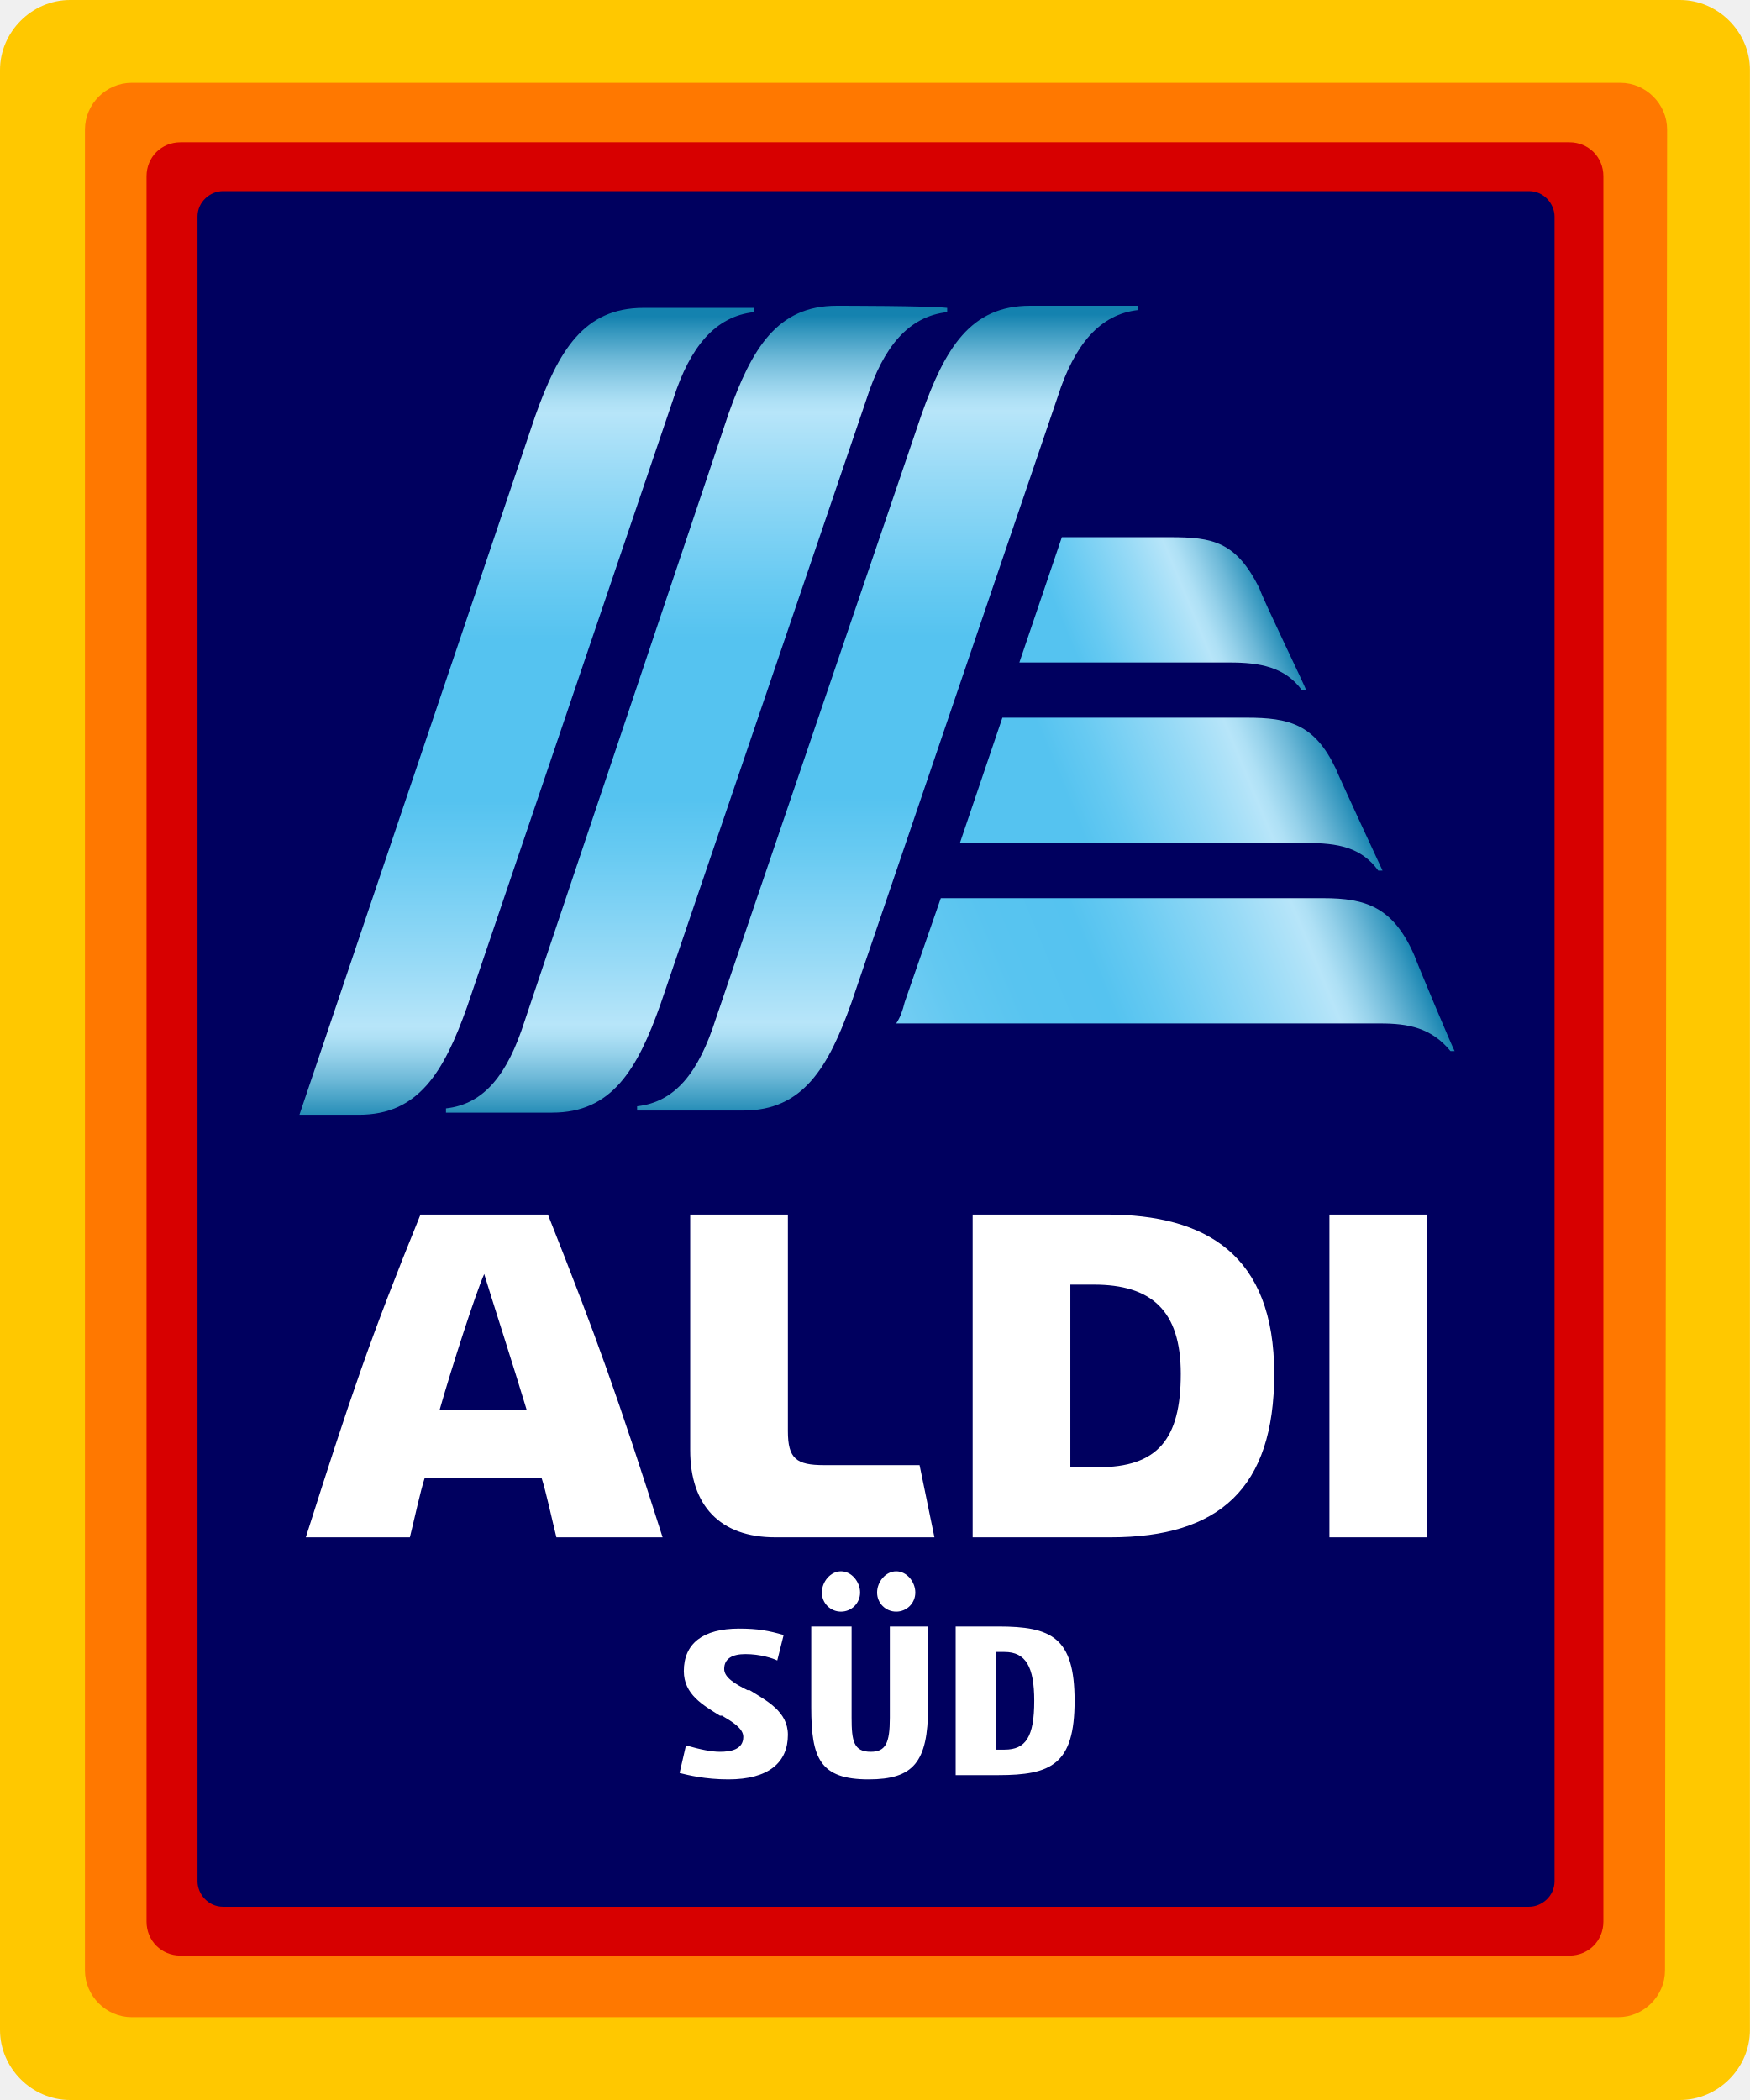
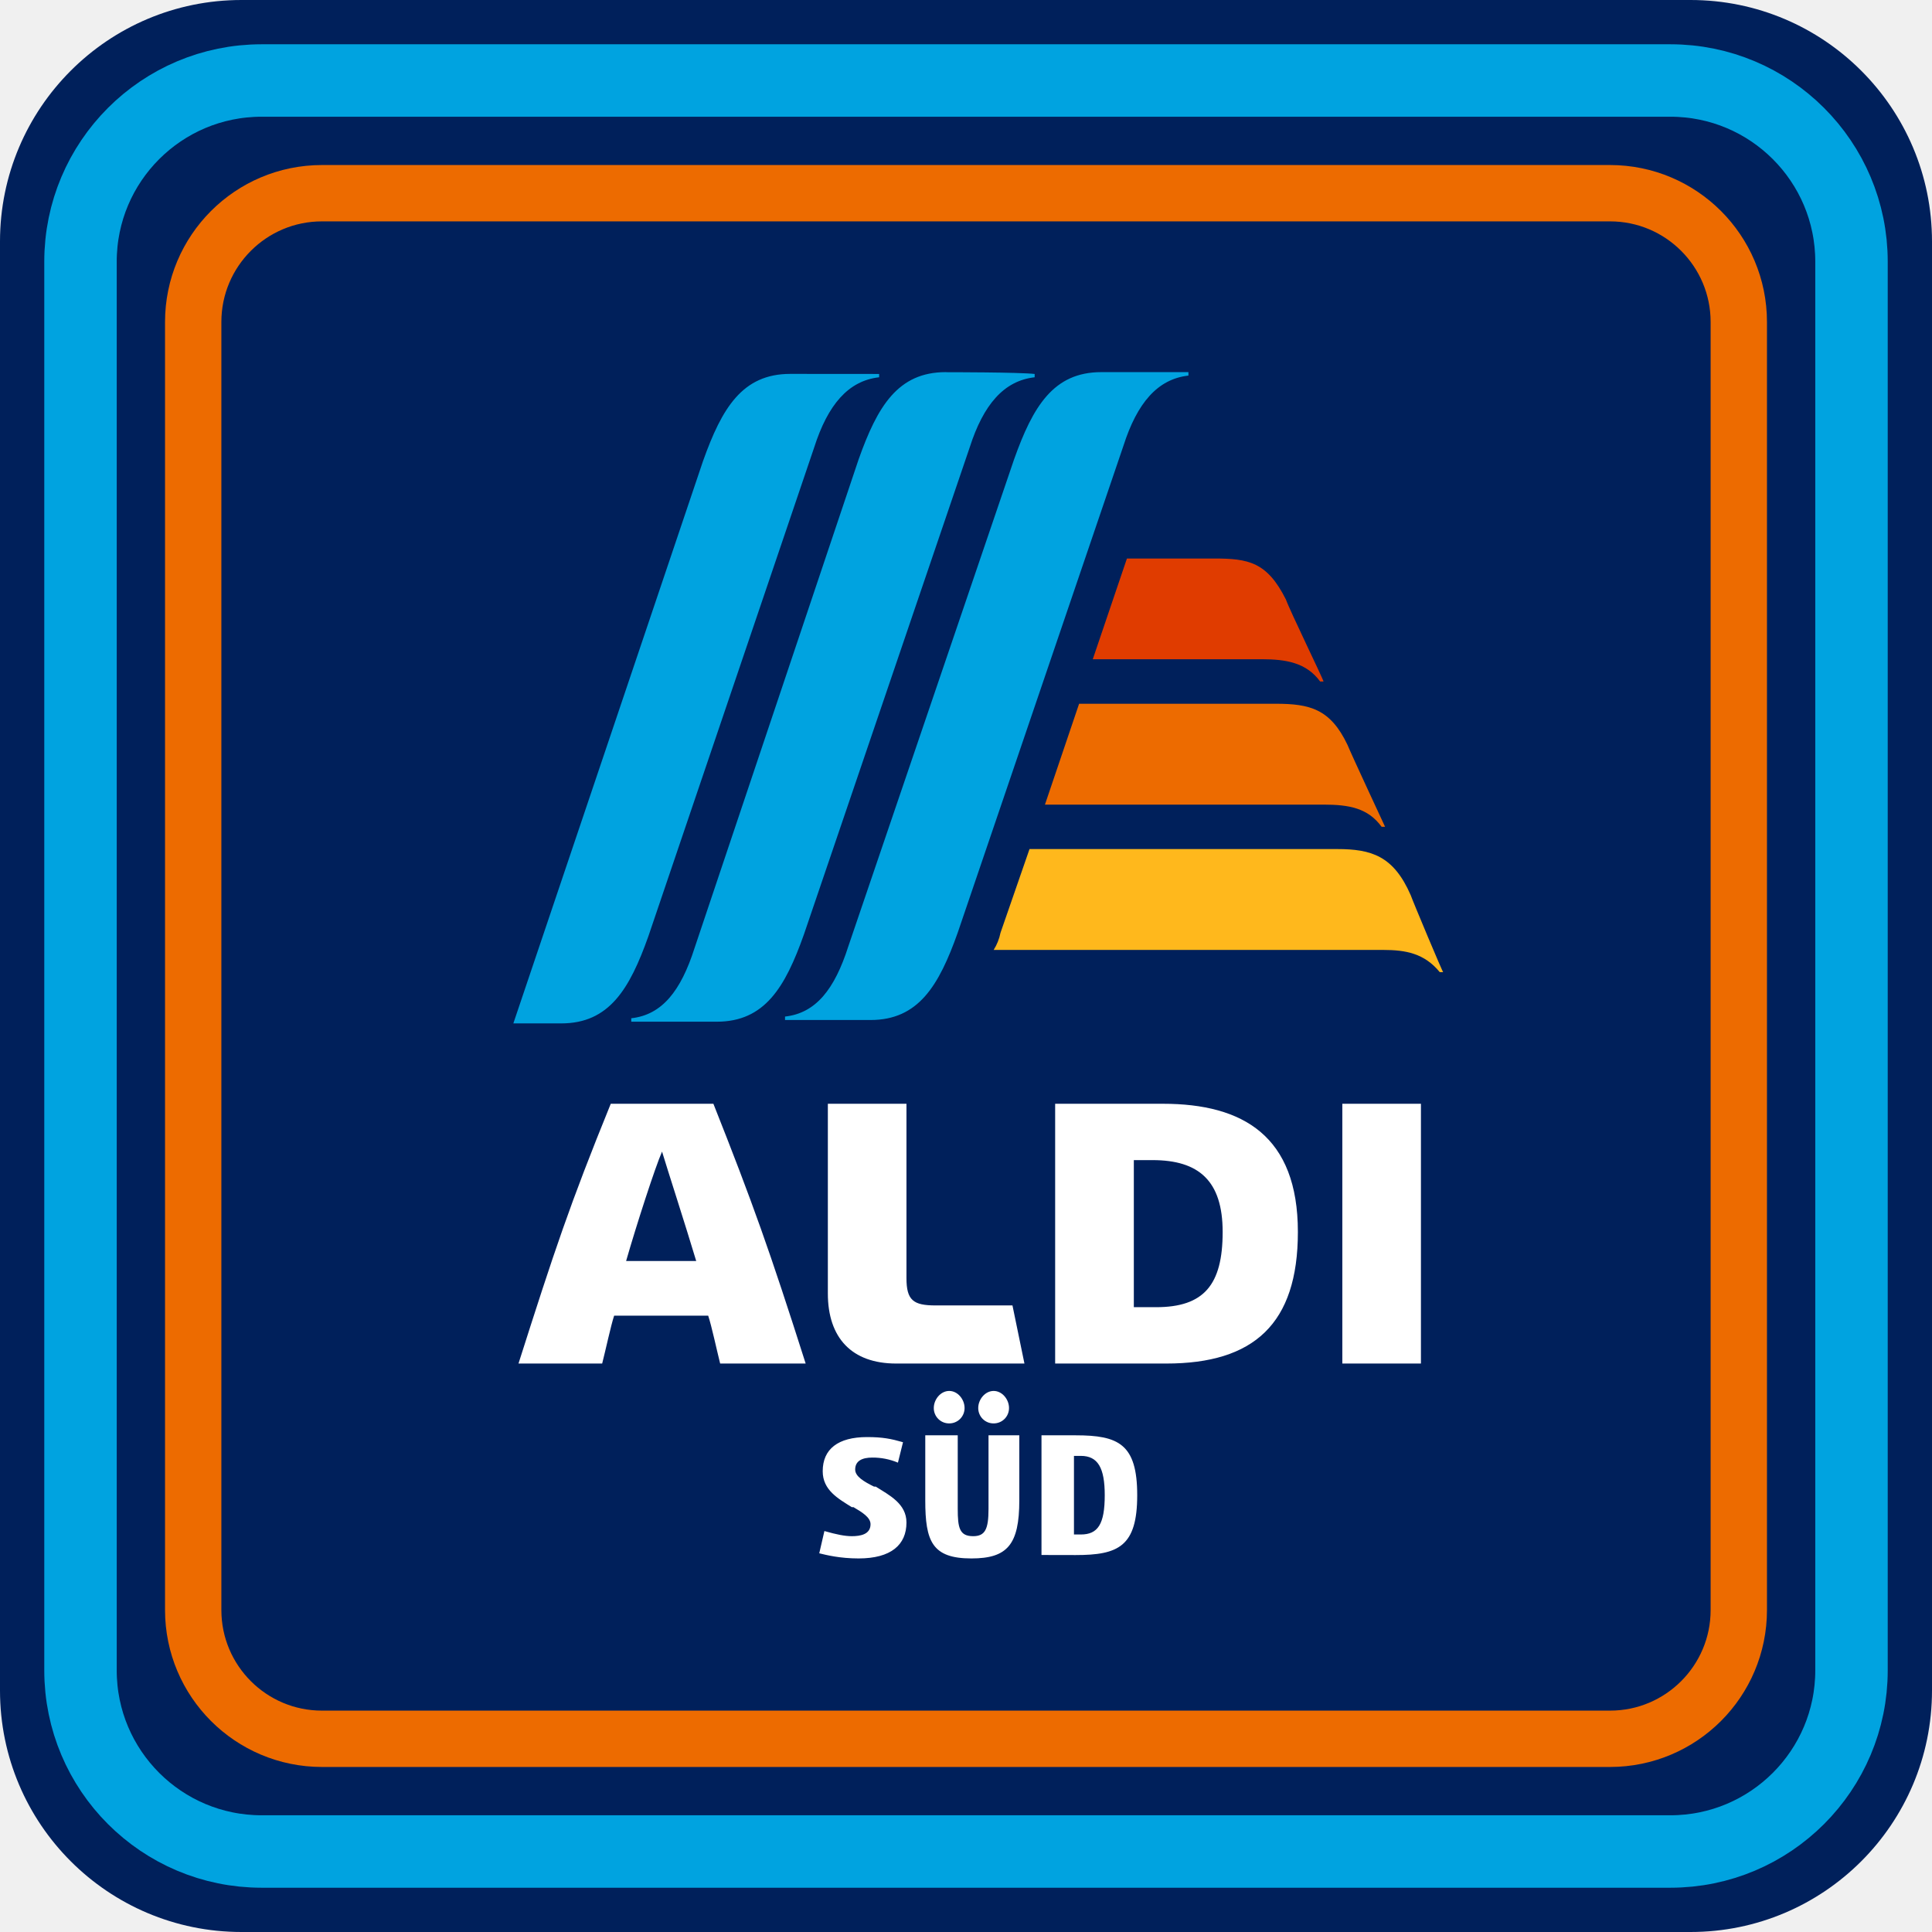
- <svg xmlns="http://www.w3.org/2000/svg" version="1.1" width="82.4" height="98.9" id="svg9256">
-   <defs id="defs9258">
-     <linearGradient x1="43.802" y1="50.357" x2="65.716" y2="59.434" id="f" gradientUnits="userSpaceOnUse" gradientTransform="matrix(1,0,0,-1,0,102)">
-       <stop id="stop9113" style="stop-color:#73cdf3;stop-opacity:1" offset="0" />
-       <stop id="stop9115" style="stop-color:#62c8f1;stop-opacity:1" offset="0.115" />
-       <stop id="stop9117" style="stop-color:#58c4f0;stop-opacity:1" offset="0.242" />
-       <stop id="stop9119" style="stop-color:#55c3f0;stop-opacity:1" offset="0.4" />
-       <stop id="stop9121" style="stop-color:#67caf2;stop-opacity:1" offset="0.497" />
-       <stop id="stop9123" style="stop-color:#97daf6;stop-opacity:1" offset="0.692" />
-       <stop id="stop9125" style="stop-color:#b7e5f9;stop-opacity:1" offset="0.81" />
-       <stop id="stop9127" style="stop-color:#aee0f5;stop-opacity:1" offset="0.832" />
-       <stop id="stop9129" style="stop-color:#95d1ea;stop-opacity:1" offset="0.869" />
-       <stop id="stop9131" style="stop-color:#6eb9d8;stop-opacity:1" offset="0.915" />
-       <stop id="stop9133" style="stop-color:#3798bf;stop-opacity:1" offset="0.969" />
-       <stop id="stop9135" style="stop-color:#1482af;stop-opacity:1" offset="1" />
-     </linearGradient>
-     <linearGradient x1="46.29" y1="59.992" x2="62.799" y2="66.83" id="e" gradientUnits="userSpaceOnUse" gradientTransform="matrix(1,0,0,-1,0,102)">
-       <stop id="stop9092" style="stop-color:#55c3f0;stop-opacity:1" offset="0.3" />
-       <stop id="stop9094" style="stop-color:#67caf2;stop-opacity:1" offset="0.409" />
-       <stop id="stop9096" style="stop-color:#97daf6;stop-opacity:1" offset="0.628" />
-       <stop id="stop9098" style="stop-color:#b7e5f9;stop-opacity:1" offset="0.76" />
-       <stop id="stop9100" style="stop-color:#aee0f5;stop-opacity:1" offset="0.788" />
-       <stop id="stop9102" style="stop-color:#95d1ea;stop-opacity:1" offset="0.835" />
-       <stop id="stop9104" style="stop-color:#6eb9d8;stop-opacity:1" offset="0.893" />
-       <stop id="stop9106" style="stop-color:#3798bf;stop-opacity:1" offset="0.961" />
-       <stop id="stop9108" style="stop-color:#1482af;stop-opacity:1" offset="1" />
-     </linearGradient>
-     <linearGradient x1="48.677" y1="69.646" x2="59.743" y2="74.23" id="d" gradientUnits="userSpaceOnUse" gradientTransform="matrix(1,0,0,-1,0,102)">
-       <stop id="stop9071" style="stop-color:#55c3f0;stop-opacity:1" offset="0.2" />
-       <stop id="stop9073" style="stop-color:#67caf2;stop-opacity:1" offset="0.316" />
-       <stop id="stop9075" style="stop-color:#97daf6;stop-opacity:1" offset="0.549" />
-       <stop id="stop9077" style="stop-color:#b7e5f9;stop-opacity:1" offset="0.69" />
-       <stop id="stop9079" style="stop-color:#aee0f5;stop-opacity:1" offset="0.727" />
-       <stop id="stop9081" style="stop-color:#95d1ea;stop-opacity:1" offset="0.786" />
-       <stop id="stop9083" style="stop-color:#6eb9d8;stop-opacity:1" offset="0.862" />
-       <stop id="stop9085" style="stop-color:#3798bf;stop-opacity:1" offset="0.949" />
-       <stop id="stop9087" style="stop-color:#1482af;stop-opacity:1" offset="1" />
-     </linearGradient>
-     <linearGradient x1="25.1" y1="49.1" x2="25.1" y2="87.1" id="c" gradientUnits="userSpaceOnUse" gradientTransform="matrix(1,0,0,-1,0,102)">
-       <stop id="stop9032" style="stop-color:#1482af;stop-opacity:1" offset="0" />
-       <stop id="stop9034" style="stop-color:#3798bf;stop-opacity:1" offset="0.02" />
-       <stop id="stop9036" style="stop-color:#6eb9d8;stop-opacity:1" offset="0.054" />
-       <stop id="stop9038" style="stop-color:#95d1ea;stop-opacity:1" offset="0.083" />
-       <stop id="stop9040" style="stop-color:#aee0f5;stop-opacity:1" offset="0.106" />
-       <stop id="stop9042" style="stop-color:#b7e5f9;stop-opacity:1" offset="0.12" />
-       <stop id="stop9044" style="stop-color:#97daf6;stop-opacity:1" offset="0.2" />
-       <stop id="stop9046" style="stop-color:#67caf2;stop-opacity:1" offset="0.334" />
-       <stop id="stop9048" style="stop-color:#55c3f0;stop-opacity:1" offset="0.4" />
-       <stop id="stop9050" style="stop-color:#55c3f0;stop-opacity:1" offset="0.6" />
-       <stop id="stop9052" style="stop-color:#67caf2;stop-opacity:1" offset="0.666" />
-       <stop id="stop9054" style="stop-color:#97daf6;stop-opacity:1" offset="0.8" />
-       <stop id="stop9056" style="stop-color:#b7e5f9;stop-opacity:1" offset="0.88" />
-       <stop id="stop9058" style="stop-color:#aee0f5;stop-opacity:1" offset="0.894" />
-       <stop id="stop9060" style="stop-color:#95d1ea;stop-opacity:1" offset="0.917" />
-       <stop id="stop9062" style="stop-color:#6eb9d8;stop-opacity:1" offset="0.947" />
-       <stop id="stop9064" style="stop-color:#3798bf;stop-opacity:1" offset="0.98" />
-       <stop id="stop9066" style="stop-color:#1482af;stop-opacity:1" offset="1" />
-     </linearGradient>
-     <linearGradient x1="42.1" y1="49.3" x2="42.1" y2="87.2" id="b" gradientUnits="userSpaceOnUse" gradientTransform="matrix(1,0,0,-1,0,102)">
-       <stop id="stop8993" style="stop-color:#1482af;stop-opacity:1" offset="0" />
-       <stop id="stop8995" style="stop-color:#3798bf;stop-opacity:1" offset="0.02" />
-       <stop id="stop8997" style="stop-color:#6eb9d8;stop-opacity:1" offset="0.054" />
-       <stop id="stop8999" style="stop-color:#95d1ea;stop-opacity:1" offset="0.083" />
-       <stop id="stop9001" style="stop-color:#aee0f5;stop-opacity:1" offset="0.106" />
-       <stop id="stop9003" style="stop-color:#b7e5f9;stop-opacity:1" offset="0.12" />
-       <stop id="stop9005" style="stop-color:#97daf6;stop-opacity:1" offset="0.2" />
-       <stop id="stop9007" style="stop-color:#67caf2;stop-opacity:1" offset="0.334" />
-       <stop id="stop9009" style="stop-color:#55c3f0;stop-opacity:1" offset="0.4" />
-       <stop id="stop9011" style="stop-color:#55c3f0;stop-opacity:1" offset="0.6" />
-       <stop id="stop9013" style="stop-color:#67caf2;stop-opacity:1" offset="0.666" />
-       <stop id="stop9015" style="stop-color:#97daf6;stop-opacity:1" offset="0.8" />
-       <stop id="stop9017" style="stop-color:#b7e5f9;stop-opacity:1" offset="0.88" />
-       <stop id="stop9019" style="stop-color:#aee0f5;stop-opacity:1" offset="0.894" />
-       <stop id="stop9021" style="stop-color:#95d1ea;stop-opacity:1" offset="0.917" />
-       <stop id="stop9023" style="stop-color:#6eb9d8;stop-opacity:1" offset="0.947" />
-       <stop id="stop9025" style="stop-color:#3798bf;stop-opacity:1" offset="0.98" />
-       <stop id="stop9027" style="stop-color:#1482af;stop-opacity:1" offset="1" />
-     </linearGradient>
-     <linearGradient x1="33.1" y1="49.2" x2="33.1" y2="87.139" id="a" gradientUnits="userSpaceOnUse" gradientTransform="matrix(1,0,0,-1,0,102)">
-       <stop id="stop8954" style="stop-color:#1482af;stop-opacity:1" offset="0" />
-       <stop id="stop8956" style="stop-color:#3798bf;stop-opacity:1" offset="0.02" />
-       <stop id="stop8958" style="stop-color:#6eb9d8;stop-opacity:1" offset="0.054" />
-       <stop id="stop8960" style="stop-color:#95d1ea;stop-opacity:1" offset="0.083" />
-       <stop id="stop8962" style="stop-color:#aee0f5;stop-opacity:1" offset="0.106" />
-       <stop id="stop8964" style="stop-color:#b7e5f9;stop-opacity:1" offset="0.12" />
-       <stop id="stop8966" style="stop-color:#97daf6;stop-opacity:1" offset="0.2" />
-       <stop id="stop8968" style="stop-color:#67caf2;stop-opacity:1" offset="0.334" />
-       <stop id="stop8970" style="stop-color:#55c3f0;stop-opacity:1" offset="0.4" />
-       <stop id="stop8972" style="stop-color:#55c3f0;stop-opacity:1" offset="0.6" />
-       <stop id="stop8974" style="stop-color:#67caf2;stop-opacity:1" offset="0.666" />
-       <stop id="stop8976" style="stop-color:#97daf6;stop-opacity:1" offset="0.8" />
-       <stop id="stop8978" style="stop-color:#b7e5f9;stop-opacity:1" offset="0.88" />
-       <stop id="stop8980" style="stop-color:#aee0f5;stop-opacity:1" offset="0.894" />
-       <stop id="stop8982" style="stop-color:#95d1ea;stop-opacity:1" offset="0.917" />
-       <stop id="stop8984" style="stop-color:#6eb9d8;stop-opacity:1" offset="0.947" />
-       <stop id="stop8986" style="stop-color:#3798bf;stop-opacity:1" offset="0.98" />
-       <stop id="stop8988" style="stop-color:#1482af;stop-opacity:1" offset="1" />
-     </linearGradient>
-   </defs>
-   <path d="m 82.4,95.6 c 0,1.8 -1.5,3.3 -3.3,3.3 H 3.3 C 1.5,98.9 0,97.4 0,95.6 V 3.3 C 0,1.5 1.5,0 3.3,0 h 75.8 c 1.8,0 3.3,1.5 3.3,3.3 v 92.3 z" id="path8943" style="fill:#ffc800" />
-   <path d="m 78.4,92.8 c 0,1.2 -1,2.2 -2.2,2.2 H 6.2 C 5,95 4,94 4,92.8 V 6.1 C 4,4.9 5,3.9 6.2,3.9 h 70.1 c 1.2,0 2.2,1 2.2,2.2 l -0.1,86.7 z" id="path8945" style="fill:#ff7800" />
-   <path d="m 75.5,90.5 c 0,0.9 -0.7,1.6 -1.6,1.6 H 8.5 C 7.6,92.1 6.9,91.4 6.9,90.5 V 8.3 C 6.9,7.4 7.6,6.7 8.5,6.7 h 65.4 c 0.9,0 1.6,0.7 1.6,1.6 v 82.2 z" id="path8947" style="fill:#d70000" />
-   <path d="m 73.2,88.6 c 0,0.7 -0.6,1.2 -1.2,1.2 H 10.5 C 9.8,89.8 9.3,89.2 9.3,88.6 V 10.2 C 9.3,9.5 9.9,9 10.5,9 H 72 c 0.7,0 1.2,0.6 1.2,1.2 v 78.4 z" id="path8949" style="fill:#00005f" />
-   <path d="m 40.9,83.8 c -2.3,0 -2.7,-1 -2.7,-3.4 v -3.8 h 1.9 v 4.3 c 0,1.1 0.1,1.6 0.9,1.6 0.7,0 0.9,-0.4 0.9,-1.6 v -4.3 h 1.8 v 3.8 c 0,2.6 -0.7,3.4 -2.8,3.4 z m 1.3,-7.9 c -0.5,0 -0.9,-0.4 -0.9,-0.9 0,-0.5 0.4,-1 0.9,-1 0.5,0 0.9,0.5 0.9,1 0,0.5 -0.4,0.9 -0.9,0.9 z m -2.6,0 c -0.5,0 -0.9,-0.4 -0.9,-0.9 0,-0.5 0.4,-1 0.9,-1 0.5,0 0.9,0.5 0.9,1 0,0.5 -0.4,0.9 -0.9,0.9 z m 5.4,7.7 v -7 h 2 c 2.5,0 3.6,0.5 3.6,3.5 0,3 -1.1,3.5 -3.6,3.5 h -2 z m 2.3,-1.2 c 1,0 1.4,-0.6 1.4,-2.3 0,-1.6 -0.4,-2.3 -1.4,-2.3 h -0.4 v 4.6 h 0.4 z m -13,1.4 c -1.1,0 -1.9,-0.2 -2.3,-0.3 l 0.3,-1.3 c 0.7,0.2 1.2,0.3 1.6,0.3 0.5,0 1.1,-0.1 1.1,-0.7 0,-0.4 -0.5,-0.7 -1,-1 h -0.1 c -0.8,-0.5 -1.7,-1 -1.7,-2.1 0,-1.3 0.9,-2 2.6,-2 0.9,0 1.4,0.1 2.1,0.3 l -0.3,1.2 c -0.2,-0.1 -0.8,-0.3 -1.5,-0.3 -0.6,0 -1,0.2 -1,0.7 0,0.4 0.5,0.7 1.1,1 h 0.1 c 0.8,0.5 1.8,1 1.8,2.1 0,1.3 -0.9,2.1 -2.8,2.1 z M 26.2,72.4 C 26,71.6 25.7,70.2 25.5,69.6 H 20 c -0.2,0.6 -0.5,2 -0.7,2.8 h -4.9 c 2.1,-6.6 3,-9.3 5.4,-15.2 h 6 c 2.3,5.8 3.3,8.6 5.4,15.2 h -5 z m -5.5,-6 h 4.1 c -0.6,-2 -1.7,-5.4 -2,-6.4 -0.4,0.9 -1.5,4.3 -2.1,6.4 z m 15.8,6 c -2.6,0 -4,-1.5 -4,-4.1 V 57.2 h 4.6 v 10.2 c 0,1.3 0.4,1.6 1.7,1.6 h 4.5 L 44,72.4 H 36.5 z M 62.6,57.2 h 4.6 V 72.4 H 62.6 z M 45.8,72.4 V 57.2 h 6.3 c 4.7,0 7.9,1.9 7.9,7.5 0,5.4 -2.6,7.7 -7.7,7.7 h -6.5 z m 4.6,-3.3 h 1.3 c 2.8,0 3.9,-1.3 3.9,-4.4 0,-3 -1.4,-4.2 -4.1,-4.2 h -1.1 v 8.6 z" id="path8951" style="fill:#ffffff" />
-   <path d="m 39.4,14.4 c -2.8,0 -4,2 -5.1,5.1 L 24.7,48.1 C 23.9,50.6 22.8,52 21,52.2 v 0.2 h 5 c 2.8,0 4,-2 5.1,-5.1 l 9.7,-28.5 c 0.8,-2.5 2,-3.9 3.8,-4.1 v -0.2 c -0.9,-0.1 -5,-0.1 -5.2,-0.1 z" id="path8990" style="fill:url(#a)" />
-   <path d="m 48.5,14.4 c -2.8,0 -4,2 -5.1,5.1 L 33.7,48 c -0.8,2.5 -1.9,3.9 -3.7,4.1 v 0.2 h 5 c 2.8,0 4,-2 5.1,-5.1 l 9.7,-28.5 c 0.8,-2.5 2,-3.9 3.8,-4.1 v -0.2 h -5.1 z" id="path9029" style="fill:url(#b)" />
-   <path d="m 30.3,14.5 c -2.8,0 -4,2 -5.1,5.1 L 14.1,52.5 h 2.8 c 2.8,0 4,-2 5.1,-5.1 l 9.7,-28.6 c 0.8,-2.5 2,-3.9 3.8,-4.1 v -0.2 h -5.2 z" id="path9068" style="fill:url(#c)" />
-   <path d="M 59.3,27.7 C 58.2,25.5 57.1,25.3 55.1,25.3 H 50 l -2,5.9 h 9.9 c 1.4,0 2.6,0.2 3.4,1.3 h 0.2 c 0,-0.1 -2,-4.2 -2.2,-4.8 z" id="path9089" style="fill:url(#d)" />
-   <path d="m 62.9,36.2 c -1,-2.1 -2.2,-2.4 -4.2,-2.4 H 47.2 l -2,5.9 h 16.3 c 1.5,0 2.6,0.2 3.4,1.3 h 0.2 c 0,0 -2,-4.3 -2.2,-4.8 z" id="path9110" style="fill:url(#e)" />
-   <path d="m 66.6,45 c -1,-2.3 -2.3,-2.7 -4.3,-2.7 h -18 l -1.7,4.9 c -0.1,0.4 -0.2,0.7 -0.4,1 H 65 c 1.3,0 2.4,0.2 3.3,1.3 h 0.2 c 0,0.1 -1.8,-4.2 -1.9,-4.5 z" id="path9137" style="fill:url(#f)" />
+ <svg xmlns="http://www.w3.org/2000/svg" viewBox="0 0 48 48" width="240" height="240">
+   <rect width="48" height="48" rx="6" fill="#00205B" />
+   <rect x="2" y="2" width="44" height="44" rx="4.5" fill="none" stroke="#00A3E0" stroke-width="1.8" />
+   <rect x="4.8" y="4.8" width="38.4" height="38.4" rx="3.2" fill="none" stroke="#ED6B00" stroke-width="1.4" />
+   <g transform="translate(3.262, 3.131) scale(1.75)">
+     <path d="M9.355 3.519c-.68 0-.97.485-1.238 1.237L5.424 12.74h.68c.679 0 .97-.485 1.237-1.237l2.354-6.94c.194-.607.485-.947.922-.996V3.52zm4.416-.025c-.679 0-.97.486-1.238 1.238l-2.354 6.916c-.194.607-.461.947-.898.995v.049h1.213c.68 0 .971-.486 1.238-1.238l2.354-6.916c.194-.607.485-.946.922-.995v-.049zm-2.208 0c-.68 0-.97.486-1.237 1.238l-2.33 6.94c-.194.607-.461.947-.898.995v.049h1.213c.68 0 .971-.485 1.238-1.238l2.354-6.916c.194-.606.485-.946.922-.995V3.52c-.218-.025-1.213-.025-1.262-.025z" fill="#00A3E0" />
+     <path d="M16.392 6.722c-.267-.534-.534-.582-1.019-.582h-1.238l-.485 1.43h2.403c.34 0 .63.049.825.316h.048c0-.025-.485-1.02-.534-1.165z" fill="#E03C00" />
+     <path d="M17.266 8.785c-.243-.51-.534-.583-1.02-.583h-2.79l-.485 1.432h3.955c.364 0 .631.049.825.315h.049s-.486-1.043-.534-1.164z" fill="#ED6B00" />
+     <path d="M18.164 10.92c-.243-.558-.558-.655-1.044-.655h-4.368l-.412 1.189a.727.727 0 0 1-.097.243h5.533c.315 0 .582.048.8.315h.049c0 .024-.437-1.02-.461-1.092z" fill="#FFB81C" />
+     <path d="M8.36 17.569c-.049-.194-.121-.534-.17-.68H6.855c-.048.146-.12.486-.17.68H5.497c.51-1.601.728-2.257 1.31-3.688h1.457c.558 1.407.8 2.087 1.31 3.688zm-1.335-1.456h.995c-.145-.485-.412-1.31-.485-1.553-.097.219-.364 1.044-.51 1.553zm3.834 1.456c-.63 0-.97-.364-.97-.995v-2.693h1.116v2.475c0 .315.097.388.413.388h1.092l.17.825zm6.334-3.688h1.116v3.688h-1.116zm-4.077 3.688v-3.688h1.53c1.14 0 1.916.46 1.916 1.82 0 1.31-.63 1.868-1.868 1.868zm1.117-.8h.315c.68 0 .946-.316.946-1.068 0-.728-.34-1.02-.995-1.02h-.266z" fill="#FFFFFF" />
+     <path d="M11.927 20.336c-.558 0-.655-.243-.655-.825v-.923h.461v1.044c0 .267.024.388.218.388.17 0 .219-.097.219-.388v-1.044h.437v.923c0 .63-.17.825-.68.825zm.316-1.917a.217.217 0 0 1-.219-.219c0-.121.097-.242.219-.242.121 0 .218.12.218.242a.217.217 0 0 1-.218.219zm-.631 0a.217.217 0 0 1-.219-.219c0-.121.097-.242.219-.242.121 0 .218.12.218.242a.217.217 0 0 1-.218.219zm1.31 1.868v-1.699h.485c.607 0 .874.122.874.85s-.267.85-.874.85zm.558-.291c.243 0 .34-.146.34-.558 0-.388-.097-.558-.34-.558h-.097v1.116zm-3.154.34c-.267 0-.461-.049-.559-.073l.073-.316c.17.049.291.073.389.073.12 0 .266-.024.266-.17 0-.097-.12-.17-.242-.242h-.024c-.195-.122-.413-.243-.413-.51 0-.315.218-.485.63-.485.22 0 .34.024.51.073l-.072.29a.924.924 0 0 0-.364-.072c-.146 0-.243.048-.243.17 0 .097.121.17.267.242h.024c.194.122.437.243.437.51 0 .316-.218.51-.68.51z" fill="#FFFFFF" />
+   </g>
</svg>
